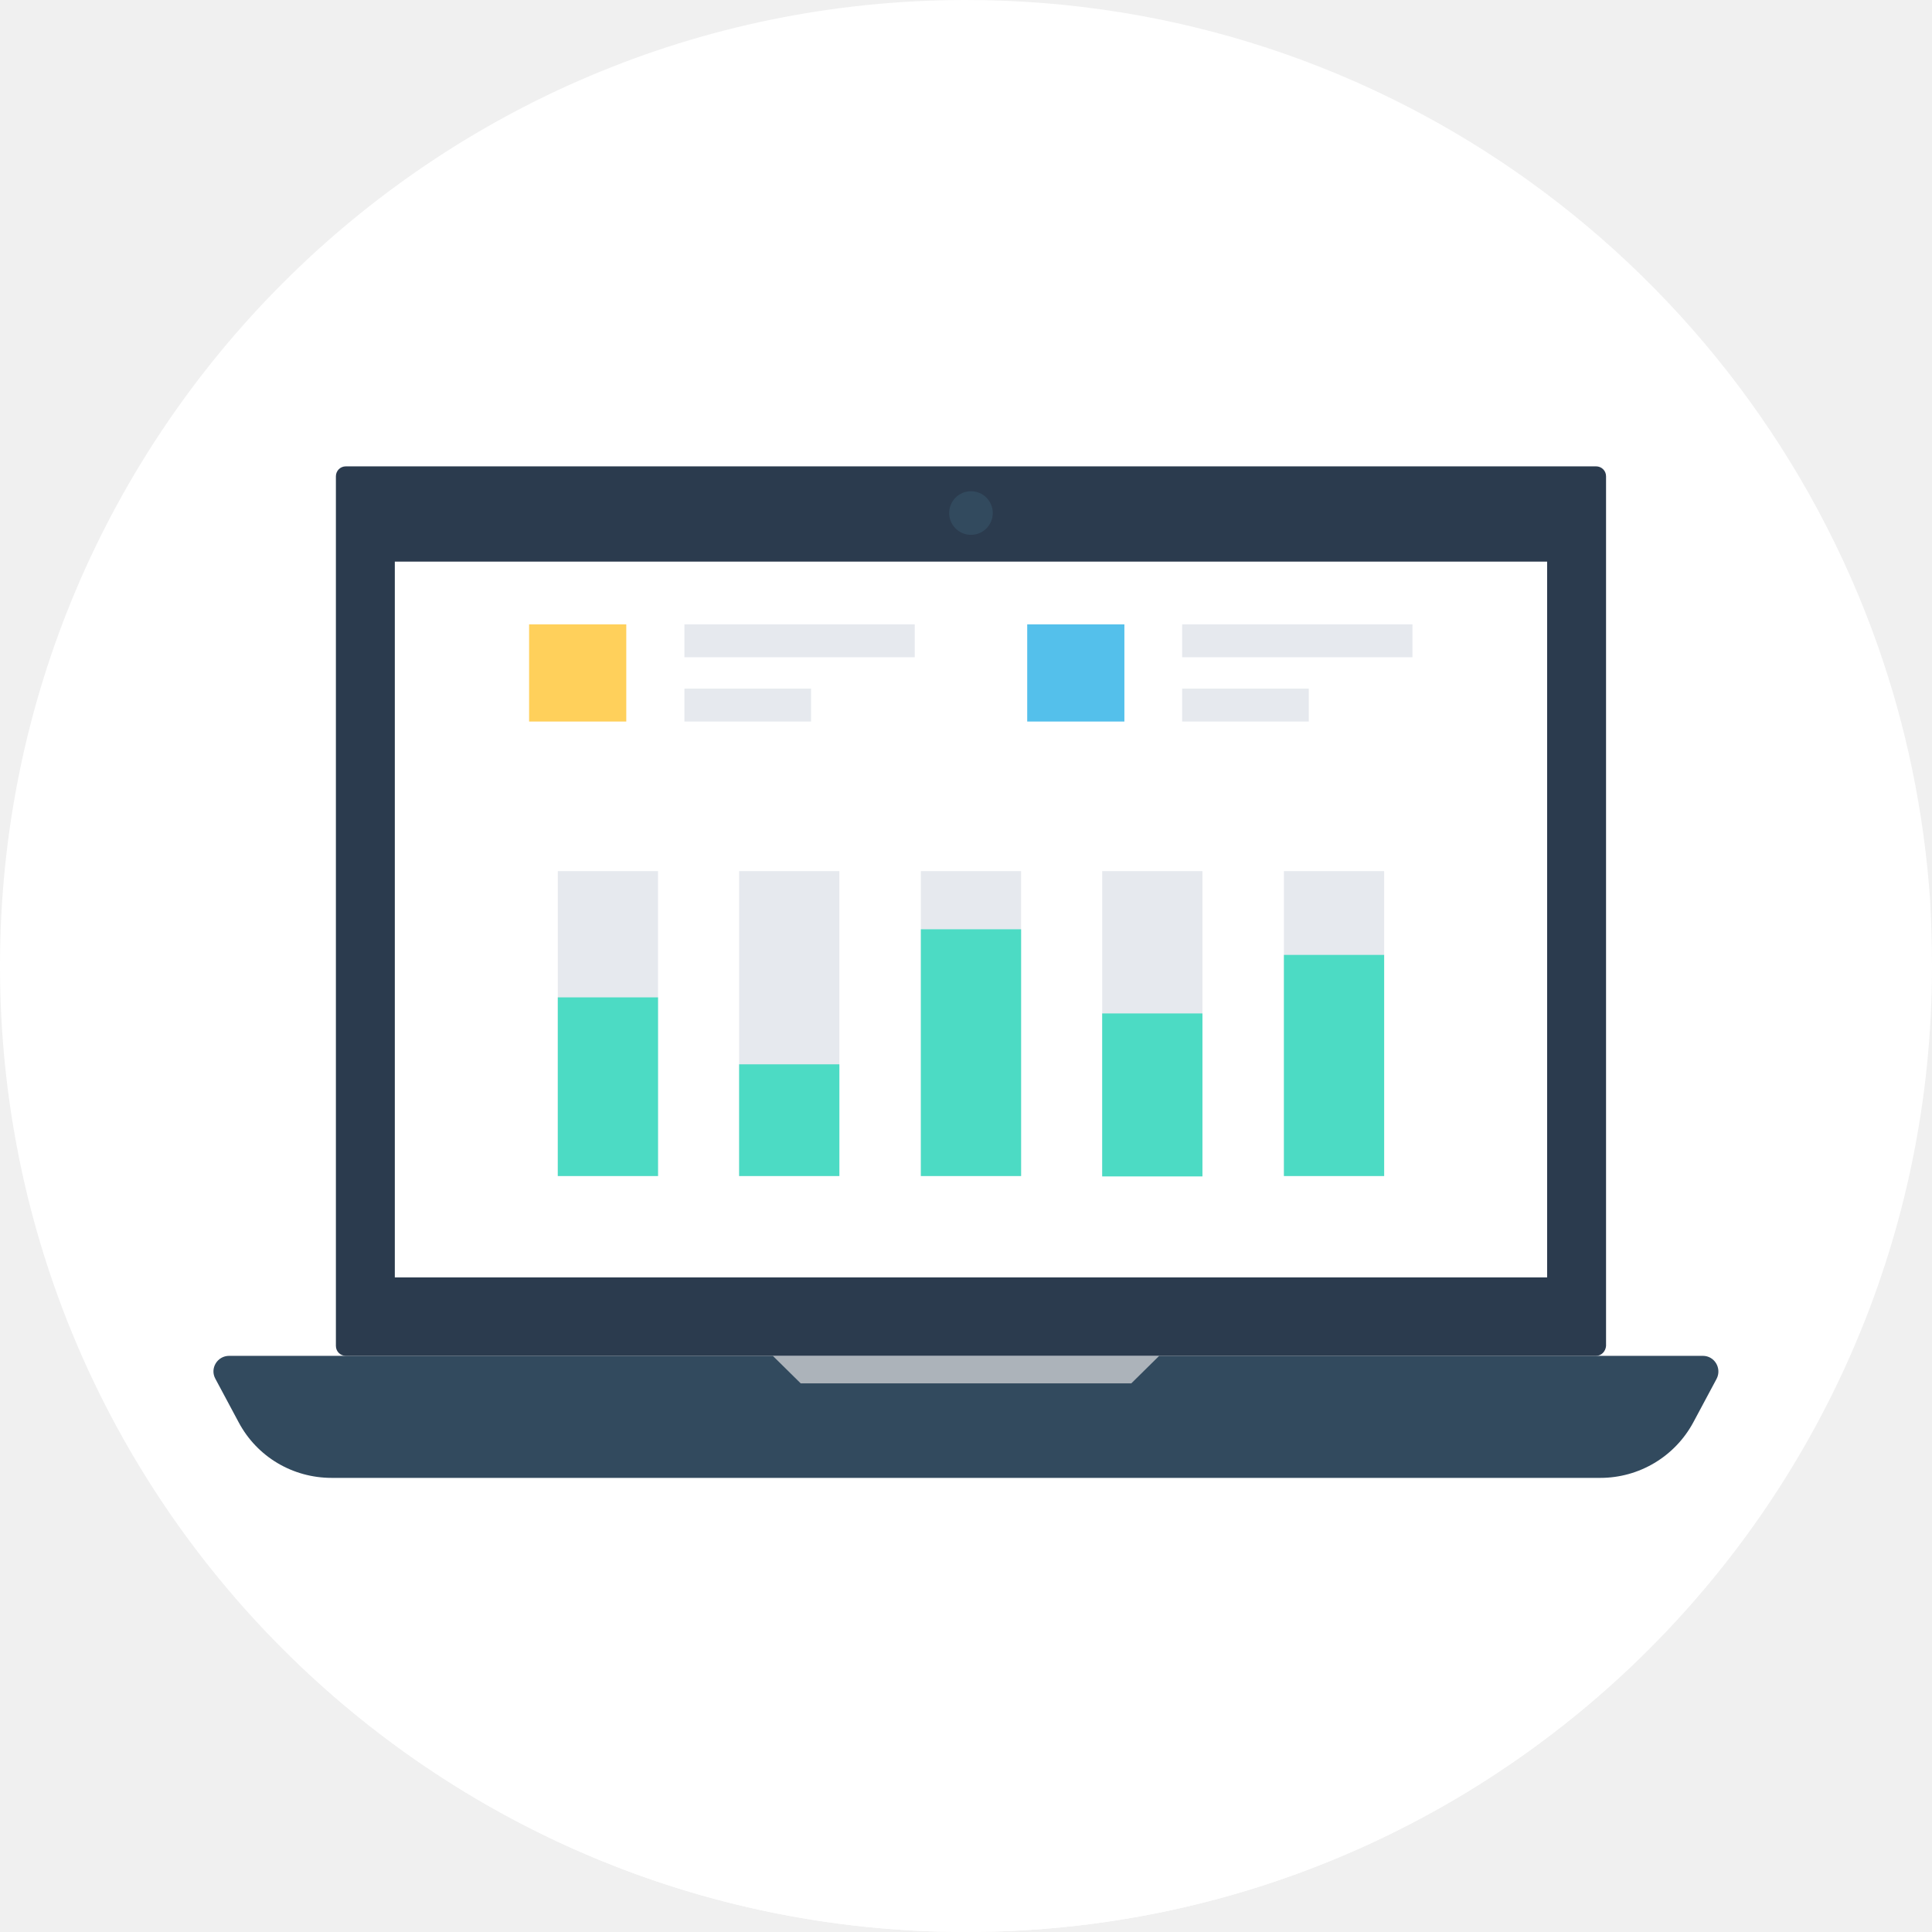
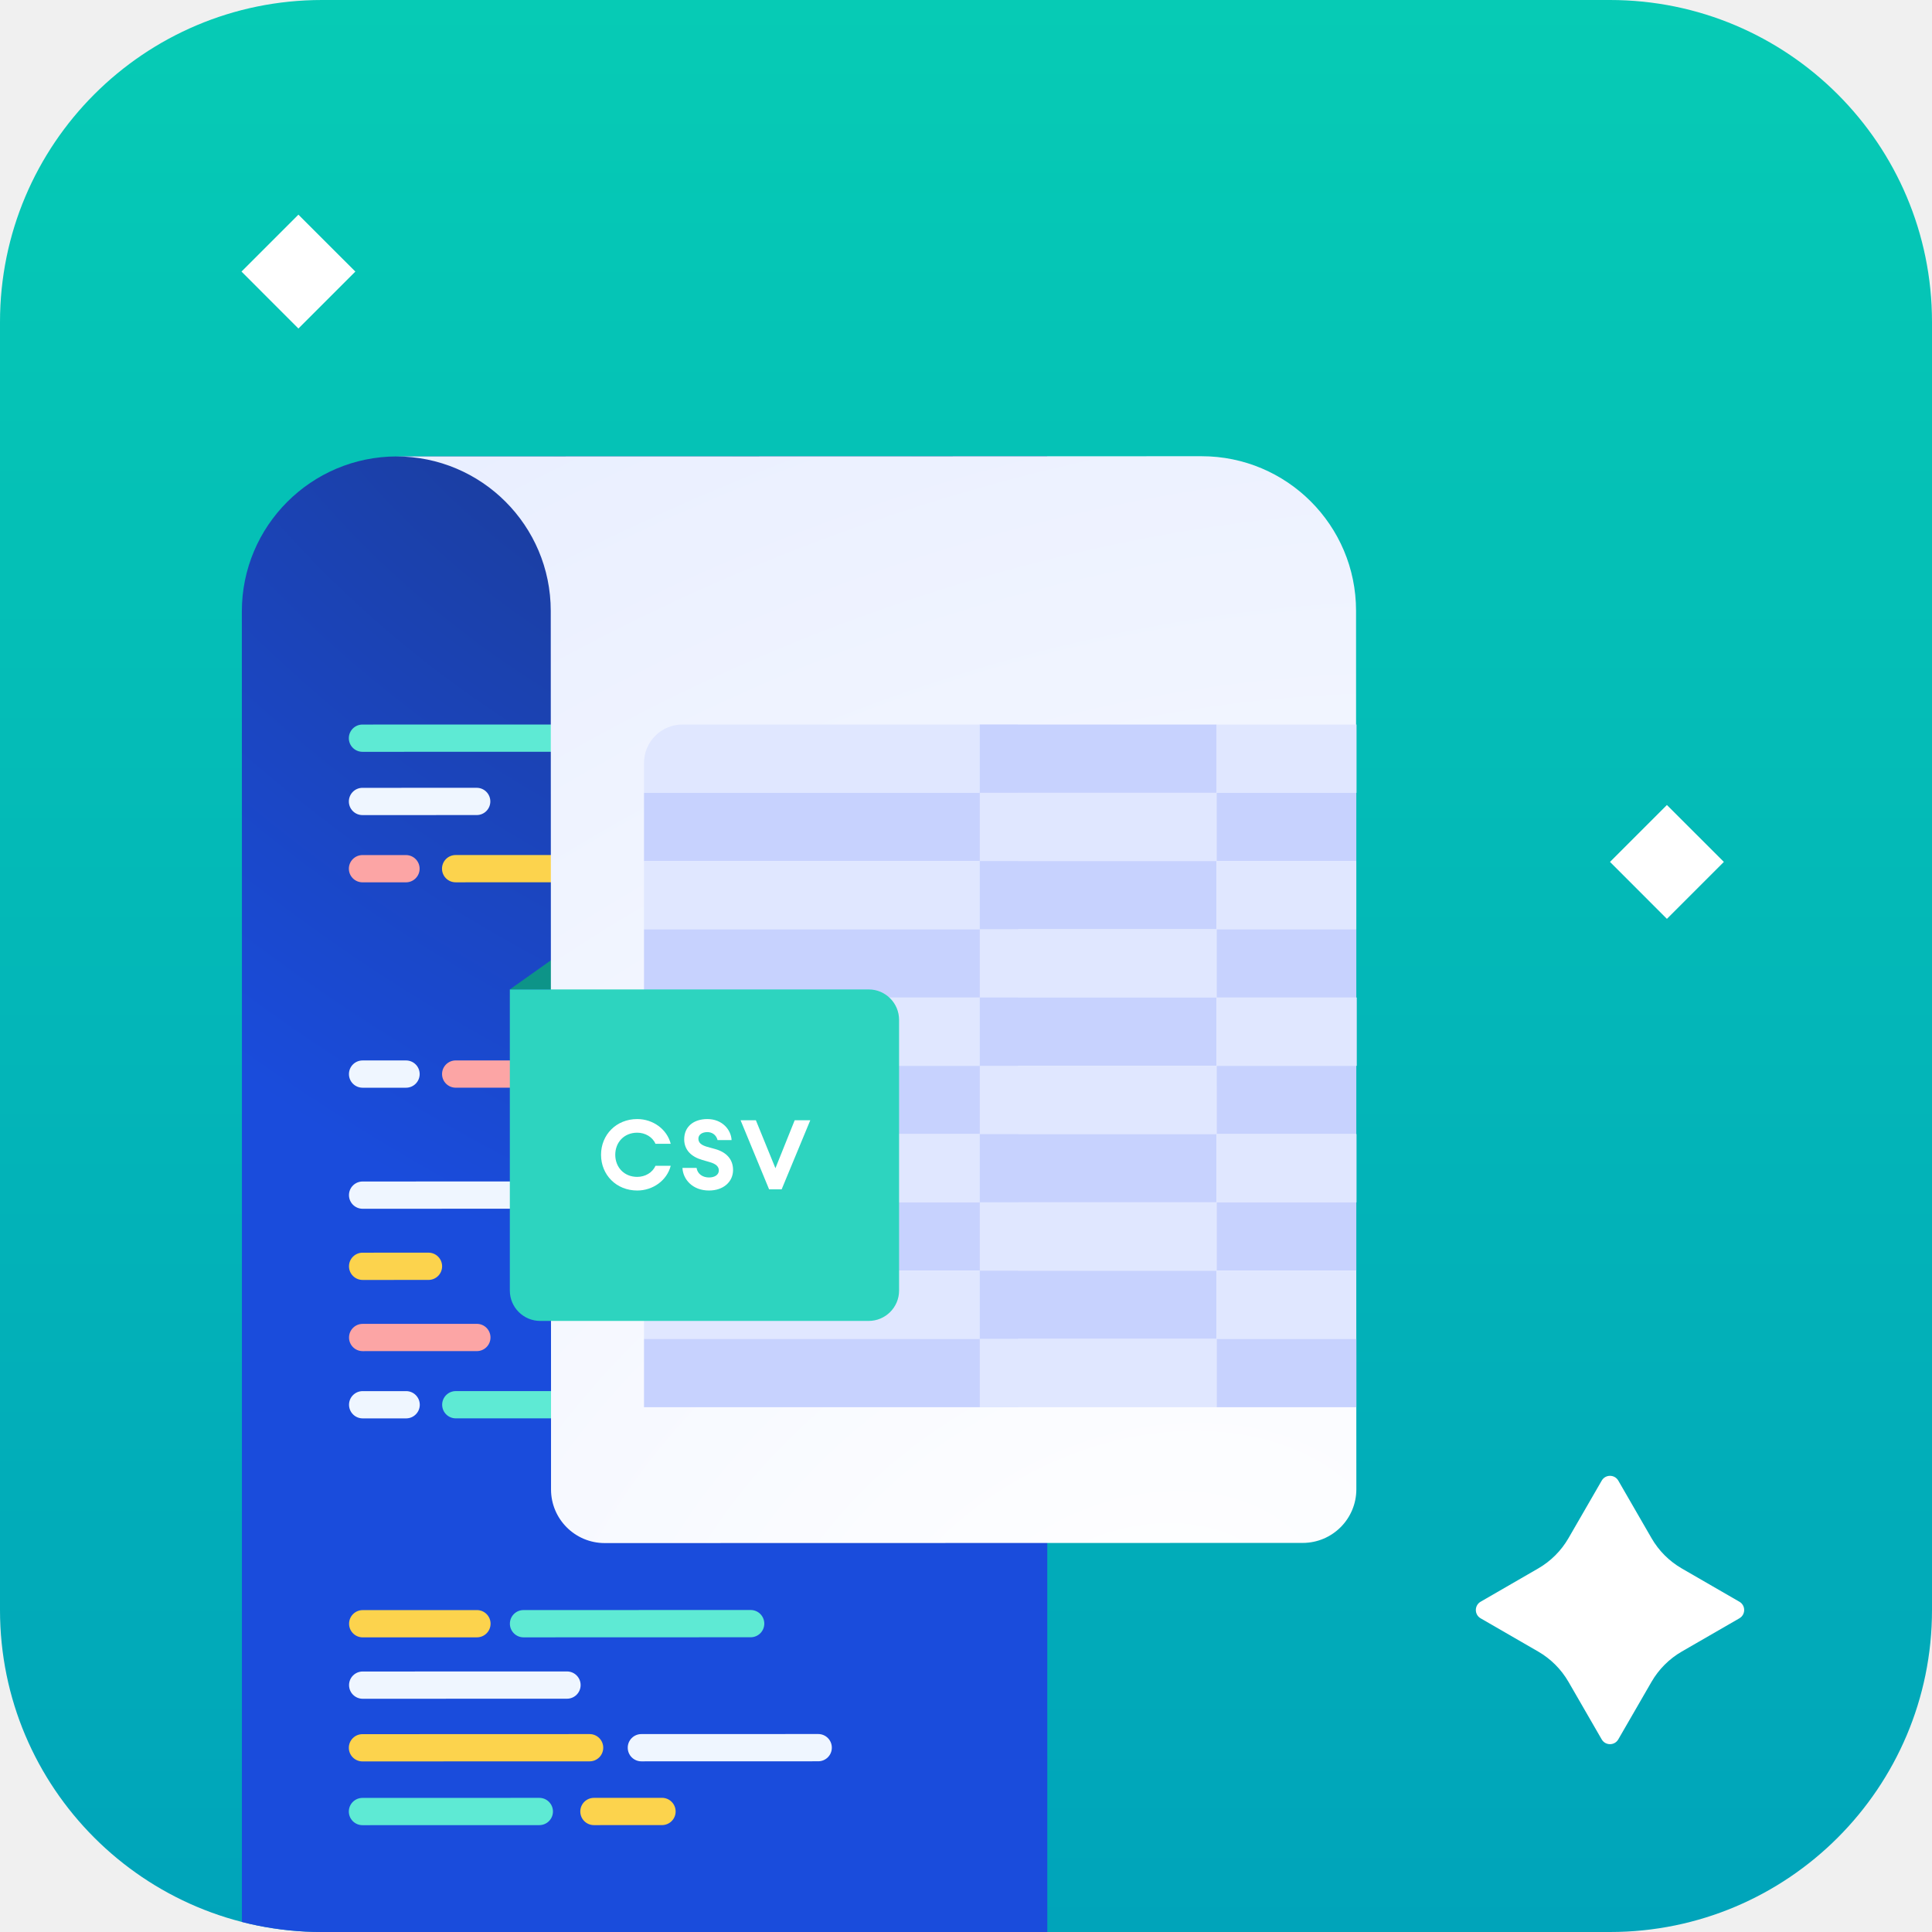
- <svg xmlns="http://www.w3.org/2000/svg" version="1.1" id="Layer_1" viewBox="0 0 505 505" xml:space="preserve" width="800px" height="800px" fill="#000000">
-   <g id="SVGRepo_bgCarrier" stroke-width="0" />
-   <g id="SVGRepo_tracerCarrier" stroke-linecap="round" stroke-linejoin="round" />
-   <g id="SVGRepo_iconCarrier">
-     <path style="fill:#ffffff;" d="M505,252.5C505,392,392,505,252.5,505S0,392,0,252.5C0,113.1,113,0,252.5,0 c110.1,0,203.7,70.5,238.3,168.7c7.4,21,12.1,43.3,13.7,66.5C504.8,240.9,505,246.7,505,252.5z" />
-     <path style="fill:#ffffff;" d="M38.6,386.6C83.3,457.7,162.3,505,252.5,505s169.2-47.3,213.9-118.4H38.6z" />
-     <path style="fill:#324A5E;" d="M445.1,354.4H59.9c-3.1,0-5.1,3.3-3.6,6l6.1,11.4c4.8,9,14.1,14.5,24.3,14.5h331.6 c10.2,0,19.5-5.6,24.3-14.5l6.1-11.4C450.1,357.7,448.2,354.4,445.1,354.4z" />
-     <path style="fill:#2B3B4E;" d="M417.2,354.4H90.4c-1.4,0-2.6-1.1-2.6-2.6V124.5c0-1.4,1.1-2.6,2.6-2.6h326.8c1.4,0,2.6,1.1,2.6,2.6 v227.3C419.7,353.2,418.6,354.4,417.2,354.4z" />
-     <rect x="103.2" y="146.8" style="fill:#FFFFFF;" width="301.2" height="187.1" />
-     <circle style="fill:#324A5E;" cx="253.8" cy="134.1" r="5.7" />
-     <rect x="138.3" y="163.2" style="fill:#FFD05B;" width="25.4" height="25.4" />
-     <g>
-       <rect x="178.9" y="163.2" style="fill:#E6E9EE;" width="60.2" height="8.6" />
-       <rect x="178.9" y="180" style="fill:#E6E9EE;" width="33.1" height="8.6" />
-     </g>
-     <rect x="268.5" y="163.2" style="fill:#54C0EB;" width="25.4" height="25.4" />
-     <g>
-       <rect x="309" y="163.2" style="fill:#E6E9EE;" width="60.2" height="8.6" />
-       <rect x="309" y="180" style="fill:#E6E9EE;" width="33.1" height="8.6" />
-       <rect x="145.8" y="227.7" style="fill:#E6E9EE;" width="26.2" height="79.7" />
-       <rect x="193.2" y="227.7" style="fill:#E6E9EE;" width="26.2" height="79.7" />
-       <rect x="240.7" y="227.7" style="fill:#E6E9EE;" width="26.2" height="79.7" />
-       <rect x="288.1" y="227.7" style="fill:#E6E9EE;" width="26.2" height="79.7" />
-       <rect x="335.6" y="227.7" style="fill:#E6E9EE;" width="26.2" height="79.7" />
-     </g>
-     <g>
-       <rect x="145.8" y="260.7" style="fill:#4CDBC4;" width="26.2" height="46.7" />
-       <rect x="193.2" y="278.2" style="fill:#4CDBC4;" width="26.2" height="29.2" />
-       <rect x="240.7" y="242.9" style="fill:#4CDBC4;" width="26.2" height="64.5" />
-       <rect x="288.1" y="264.9" style="fill:#4CDBC4;" width="26.2" height="42.6" />
-       <rect x="335.6" y="249.6" style="fill:#4CDBC4;" width="26.2" height="57.8" />
-     </g>
-     <polygon style="fill:#ACB3BA;" points="295.7,361.6 209.3,361.6 202,354.4 303,354.4 " />
+ <svg xmlns="http://www.w3.org/2000/svg" width="72" height="72" viewBox="0 0 72 72" fill="none">
+   <g clip-path="url(#clip0_515_2990)">
+     <rect width="72" height="72" rx="12" fill="url(#paint0_linear_515_2990)" />
+     <path d="M14.789 17.01L39.026 17.003L39.03 73.5L9.015 73.507L9.016 33.487L9.013 22.788C9.012 19.599 11.6 17.011 14.789 17.01Z" fill="url(#paint1_radial_515_2990)" />
+     <path d="M21.121 27L13.508 27.002C13.227 27.002 13 27.23 13 27.51C13 27.791 13.228 28.018 13.508 28.018L21.122 28.016C21.402 28.016 21.63 27.789 21.63 27.508C21.63 27.227 21.402 27 21.121 27Z" fill="#5EEAD4" />
+     <path d="M17.765 29.359L13.509 29.36C13.228 29.36 13.001 29.588 13.001 29.869C13.001 30.149 13.228 30.377 13.509 30.376L17.765 30.375C18.046 30.375 18.273 30.148 18.273 29.867C18.273 29.587 18.046 29.359 17.765 29.359Z" fill="#EFF6FF" />
+     <path d="M21.973 64.624L13.508 64.627C13.227 64.627 13 64.854 13 65.135C13 65.415 13.228 65.643 13.508 65.643L21.973 65.64C22.254 65.64 22.481 65.413 22.481 65.132C22.481 64.852 22.253 64.624 21.973 64.624Z" fill="#FCD34D" />
+     <path d="M21.13 62.29L13.516 62.292C13.236 62.292 13.008 62.519 13.008 62.8C13.009 63.081 13.236 63.308 13.517 63.308L21.13 63.306C21.411 63.306 21.638 63.078 21.638 62.798C21.638 62.517 21.41 62.29 21.13 62.29Z" fill="#EFF6FF" />
+     <path d="M17.773 60.003L13.517 60.004C13.236 60.004 13.009 60.232 13.009 60.512C13.009 60.793 13.237 61.02 13.517 61.02L17.774 61.019C18.054 61.019 18.282 60.791 18.282 60.511C18.282 60.23 18.054 60.003 17.773 60.003Z" fill="#FCD34D" />
+     <path d="M27.975 60L19.51 60.002C19.23 60.002 19.002 60.23 19.002 60.511C19.003 60.791 19.23 61.019 19.511 61.019L27.975 61.016C28.256 61.016 28.483 60.789 28.483 60.508C28.483 60.227 28.256 60 27.975 60Z" fill="#5EEAD4" />
+     <path d="M30.492 64.622L23.902 64.624C23.621 64.624 23.394 64.851 23.394 65.132C23.394 65.413 23.622 65.64 23.902 65.64L30.493 65.638C30.773 65.638 31.001 65.41 31 65.13C31 64.849 30.773 64.622 30.492 64.622Z" fill="#EFF6FF" />
+     <path d="M15.13 31.866L13.509 31.866C13.229 31.866 13.001 32.094 13.001 32.374C13.002 32.655 13.229 32.882 13.51 32.882L15.13 32.882C15.41 32.882 15.638 32.654 15.638 32.374C15.638 32.093 15.41 31.866 15.13 31.866Z" fill="#FCA5A5" />
+     <path d="M21.123 31.864L16.98 31.865C16.699 31.865 16.472 32.093 16.472 32.373C16.472 32.654 16.699 32.881 16.98 32.881L21.123 32.88C21.404 32.88 21.631 32.653 21.631 32.372C21.631 32.091 21.403 31.864 21.123 31.864Z" fill="#FCD34D" />
+     <path d="M17.771 49.336L13.515 49.337C13.234 49.337 13.007 49.565 13.007 49.846C13.007 50.126 13.234 50.353 13.515 50.353L17.771 50.352C18.052 50.352 18.279 50.125 18.279 49.844C18.279 49.563 18.052 49.336 17.771 49.336Z" fill="#FCA5A5" />
+     <path d="M15.136 51.843L13.515 51.843C13.235 51.843 13.007 52.071 13.007 52.351C13.008 52.632 13.235 52.859 13.516 52.859L15.136 52.859C15.416 52.859 15.644 52.631 15.644 52.351C15.643 52.07 15.416 51.843 15.136 51.843Z" fill="#EFF6FF" />
+     <path d="M21.129 51.841L16.986 51.842C16.705 51.842 16.478 52.07 16.478 52.35C16.478 52.631 16.705 52.858 16.986 52.858L21.129 52.857C21.41 52.857 21.637 52.63 21.637 52.349C21.637 52.068 21.409 51.841 21.129 51.841Z" fill="#5EEAD4" />
+     <path d="M24.671 67L22.134 67.001C21.854 67.001 21.626 67.228 21.626 67.509C21.626 67.79 21.854 68.017 22.134 68.017L24.671 68.016C24.952 68.016 25.179 67.789 25.179 67.508C25.179 67.228 24.951 67 24.671 67Z" fill="#FCD34D" />
+     <path d="M20.099 67.001L13.508 67.003C13.227 67.003 13 67.231 13 67.511C13 67.792 13.228 68.019 13.508 68.019L20.099 68.017C20.379 68.017 20.607 67.79 20.607 67.509C20.607 67.229 20.379 67.001 20.099 67.001Z" fill="#5EEAD4" />
+     <path d="M15.132 39.52L13.512 39.52C13.231 39.52 13.004 39.748 13.004 40.028C13.004 40.309 13.232 40.536 13.512 40.536L15.132 40.536C15.413 40.536 15.64 40.308 15.64 40.028C15.64 39.747 15.413 39.52 15.132 39.52Z" fill="#EFF6FF" />
+     <path d="M21.125 39.518L16.982 39.519C16.702 39.519 16.474 39.747 16.474 40.027C16.474 40.308 16.702 40.535 16.983 40.535L21.126 40.534C21.406 40.534 21.634 40.307 21.634 40.026C21.634 39.745 21.406 39.518 21.125 39.518Z" fill="#FCA5A5" />
+     <path d="M26.142 44.027L13.513 44.031C13.233 44.031 13.005 44.258 13.005 44.539C13.005 44.819 13.233 45.047 13.514 45.047L26.142 45.043C26.422 45.043 26.65 44.816 26.65 44.535C26.65 44.255 26.422 44.027 26.142 44.027Z" fill="#EFF6FF" />
+     <path d="M15.968 46.683L13.514 46.684C13.233 46.684 13.006 46.911 13.006 47.192C13.006 47.473 13.234 47.7 13.514 47.7L15.968 47.699C16.249 47.699 16.476 47.472 16.476 47.191C16.476 46.911 16.249 46.683 15.968 46.683Z" fill="#FCD34D" />
+     <path d="M19 36.873L25.872 32V36.873H19Z" fill="#0D9488" />
+     <path d="M50.536 22.756C50.535 19.578 47.957 17.001 44.778 17.002L14.767 17.01C17.946 17.009 20.524 19.586 20.525 22.765L20.535 51.752C20.535 53.187 20.535 54.499 20.535 55.507C20.535 56.611 21.431 57.506 22.536 57.506L48.547 57.5C49.652 57.5 50.547 56.604 50.547 55.5L50.536 22.756Z" fill="url(#paint2_radial_515_2990)" />
+     <path d="M25.432 27H37.935V29.546H24V28.435C24 27.642 24.642 27 25.435 27H25.432Z" fill="#E0E7FF" />
+     <path d="M45.341 27H36.513V29.546H45.341V27Z" fill="#C7D2FE" />
+     <path d="M50.554 27H45.341V29.546H50.554V27Z" fill="#E0E7FF" />
+     <path d="M37.938 29.546H24V32.091H37.938V29.546Z" fill="#C7D2FE" />
+     <path d="M45.341 29.546H36.513V32.091H45.341V29.546Z" fill="#E0E7FF" />
+     <path d="M50.546 29.546H45.341V32.091H50.546V29.546Z" fill="#C7D2FE" />
+     <path d="M37.938 32.088H24V34.633H37.938V32.088Z" fill="#E0E7FF" />
+     <path d="M45.341 32.088H36.513V34.633H45.341V32.088Z" fill="#C7D2FE" />
+     <path d="M50.546 32.088H45.341V34.633H50.546V32.088Z" fill="#E0E7FF" />
+     <path d="M37.938 34.633H24V37.179H37.938V34.633Z" fill="#C7D2FE" />
+     <path d="M45.341 34.633H36.513V37.179H45.341V34.633Z" fill="#E0E7FF" />
+     <path d="M50.546 34.633H45.341V37.179H50.546V34.633Z" fill="#C7D2FE" />
+     <path d="M37.938 37.176H24V39.721H37.938V37.176Z" fill="#E0E7FF" />
+     <path d="M45.341 37.176H36.513V39.721H45.341V37.176Z" fill="#C7D2FE" />
+     <path d="M50.563 37.176H45.341V39.721H50.563V37.176Z" fill="#E0E7FF" />
+     <path d="M37.938 39.721H24V42.267H37.938V39.721Z" fill="#C7D2FE" />
+     <path d="M45.341 39.721H36.513V42.267H45.341V39.721Z" fill="#E0E7FF" />
+     <path d="M50.546 39.721H45.341V42.267H50.546V39.721Z" fill="#C7D2FE" />
+     <path d="M37.938 42.264H24V44.809H37.938V42.264Z" fill="#E0E7FF" />
+     <path d="M45.341 42.264H36.513V44.809H45.341V42.264Z" fill="#C7D2FE" />
+     <path d="M50.554 42.264H45.341V44.809H50.554V42.264Z" fill="#E0E7FF" />
+     <path d="M37.938 44.809H24V47.355H37.938V44.809Z" fill="#C7D2FE" />
+     <path d="M45.341 44.809H36.513V47.355H45.341V44.809Z" fill="#E0E7FF" />
+     <path d="M50.546 44.809H45.341V47.355H50.546V44.809Z" fill="#C7D2FE" />
+     <path d="M37.938 47.355H24V49.901H37.938V47.355Z" fill="#E0E7FF" />
+     <path d="M45.341 47.355H36.513V49.901H45.341V47.355Z" fill="#C7D2FE" />
+     <path d="M50.543 47.355H45.341V49.901H50.543V47.355Z" fill="#E0E7FF" />
+     <path d="M37.938 49.897H24V52.443H37.938V49.897Z" fill="#C7D2FE" />
+     <path d="M45.341 49.897H36.513V52.443H45.341V49.897Z" fill="#E0E7FF" />
+     <path d="M50.547 49.897H45.341V52.443H50.547V49.897Z" fill="#C7D2FE" />
+     <path d="M19 36.873H32.373C32.998 36.873 33.506 37.381 33.506 38.006V48.095C33.506 48.72 32.998 49.227 32.373 49.227H20.132C19.507 49.227 19 48.72 19 48.095V36.873Z" fill="#2DD4BF" />
+     <path d="M22.399 43.035C22.399 43.783 22.968 44.367 23.748 44.367C24.332 44.367 24.855 43.993 24.996 43.445H24.427C24.318 43.703 24.039 43.859 23.748 43.859C23.255 43.859 22.929 43.496 22.929 43.035C22.929 42.575 23.255 42.212 23.748 42.212C24.039 42.212 24.318 42.368 24.427 42.626H24.996C24.855 42.078 24.332 41.704 23.748 41.704C22.968 41.704 22.399 42.288 22.399 43.035Z" fill="white" />
+     <path d="M25.433 43.525C25.454 43.95 25.806 44.367 26.423 44.367C26.963 44.367 27.319 44.04 27.319 43.601C27.319 43.202 27.069 42.937 26.651 42.821L26.35 42.738C26.14 42.676 26.024 42.589 26.027 42.43C26.031 42.277 26.176 42.19 26.361 42.19C26.514 42.19 26.684 42.27 26.742 42.488H27.264C27.246 42.103 26.916 41.704 26.361 41.704C25.846 41.704 25.494 41.991 25.498 42.466C25.502 42.858 25.766 43.112 26.173 43.228L26.445 43.307C26.691 43.376 26.789 43.482 26.789 43.619C26.789 43.783 26.633 43.881 26.423 43.881C26.194 43.881 25.995 43.757 25.959 43.525H25.433Z" fill="white" />
+     <path d="M28.662 44.323H29.13L30.197 41.748H29.616L28.898 43.536L28.169 41.748H27.599L28.662 44.323Z" fill="white" />
+     <path d="M64.821 60.31C65.06 60.172 65.06 59.828 64.821 59.691L62.679 58.454C62.209 58.183 61.818 57.792 61.547 57.322L60.31 55.179C60.172 54.94 59.828 54.94 59.691 55.179L58.454 57.321C58.183 57.791 57.792 58.182 57.322 58.453L55.179 59.691C54.941 59.829 54.941 60.173 55.179 60.31L57.321 61.547C57.791 61.818 58.182 62.209 58.454 62.679L59.69 64.821C59.828 65.06 60.172 65.06 60.309 64.821L61.546 62.679C61.817 62.209 62.208 61.818 62.678 61.547L64.821 60.31Z" fill="white" />
+     <path d="M62.121 30L64.243 32.121L62.121 34.243L60 32.121L62.121 30Z" fill="white" />
+     <path d="M11.121 8L13.243 10.121L11.121 12.243L9 10.121L11.121 8Z" fill="white" />
  </g>
+   <defs>
+     <linearGradient id="paint0_linear_515_2990" x1="36" y1="0" x2="36" y2="72" gradientUnits="userSpaceOnUse">
+       <stop stop-color="#06CBB5" />
+       <stop offset="1" stop-color="#00A4BA" />
+     </linearGradient>
+     <radialGradient id="paint1_radial_515_2990" cx="0" cy="0" r="1" gradientUnits="userSpaceOnUse" gradientTransform="translate(25.8775 11.7416) rotate(127.893) scale(32.8612 53.3293)">
+       <stop stop-color="#1C398B" />
+       <stop offset="1" stop-color="#1A4CDC" />
+     </radialGradient>
+     <radialGradient id="paint2_radial_515_2990" cx="0" cy="0" r="1" gradientUnits="userSpaceOnUse" gradientTransform="translate(41.9538 62.2743) rotate(-116.949) scale(54.6259 74.0179)">
+       <stop stop-color="white" />
+       <stop offset="1" stop-color="#E8EEFF" />
+     </radialGradient>
+     <clipPath id="clip0_515_2990">
+       <rect width="72" height="72" rx="12" fill="white" />
+     </clipPath>
+   </defs>
</svg>
